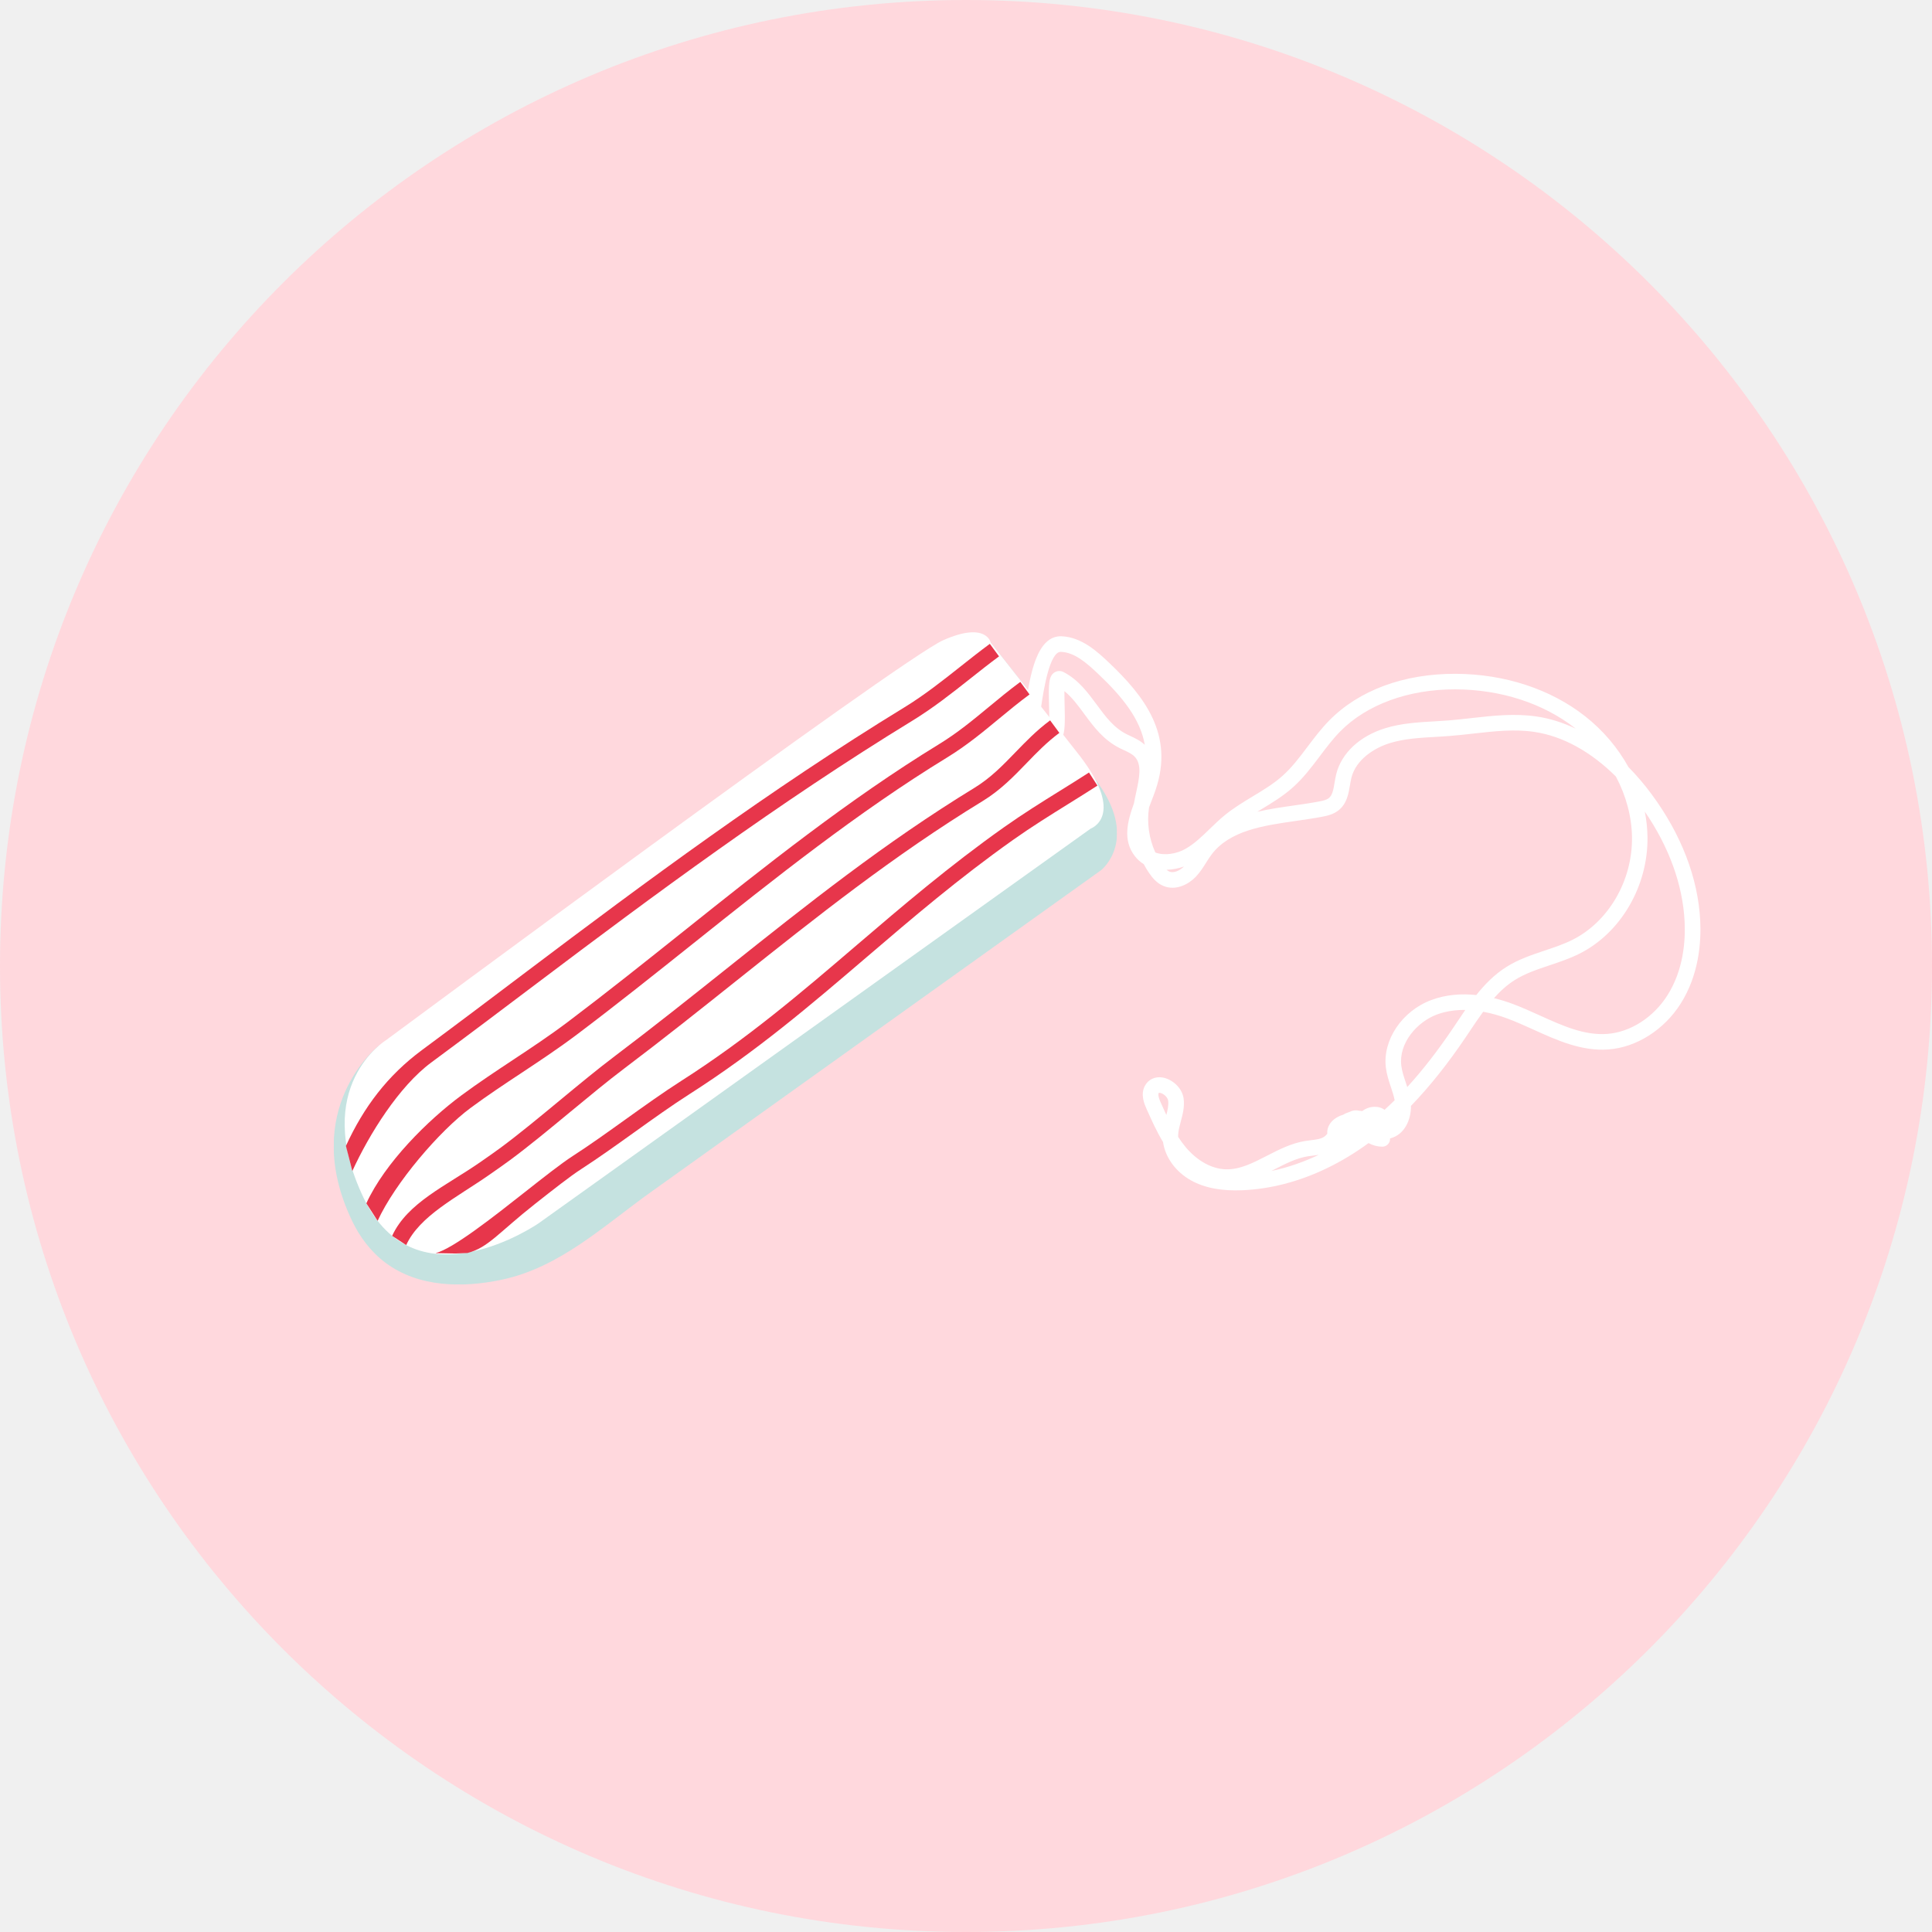
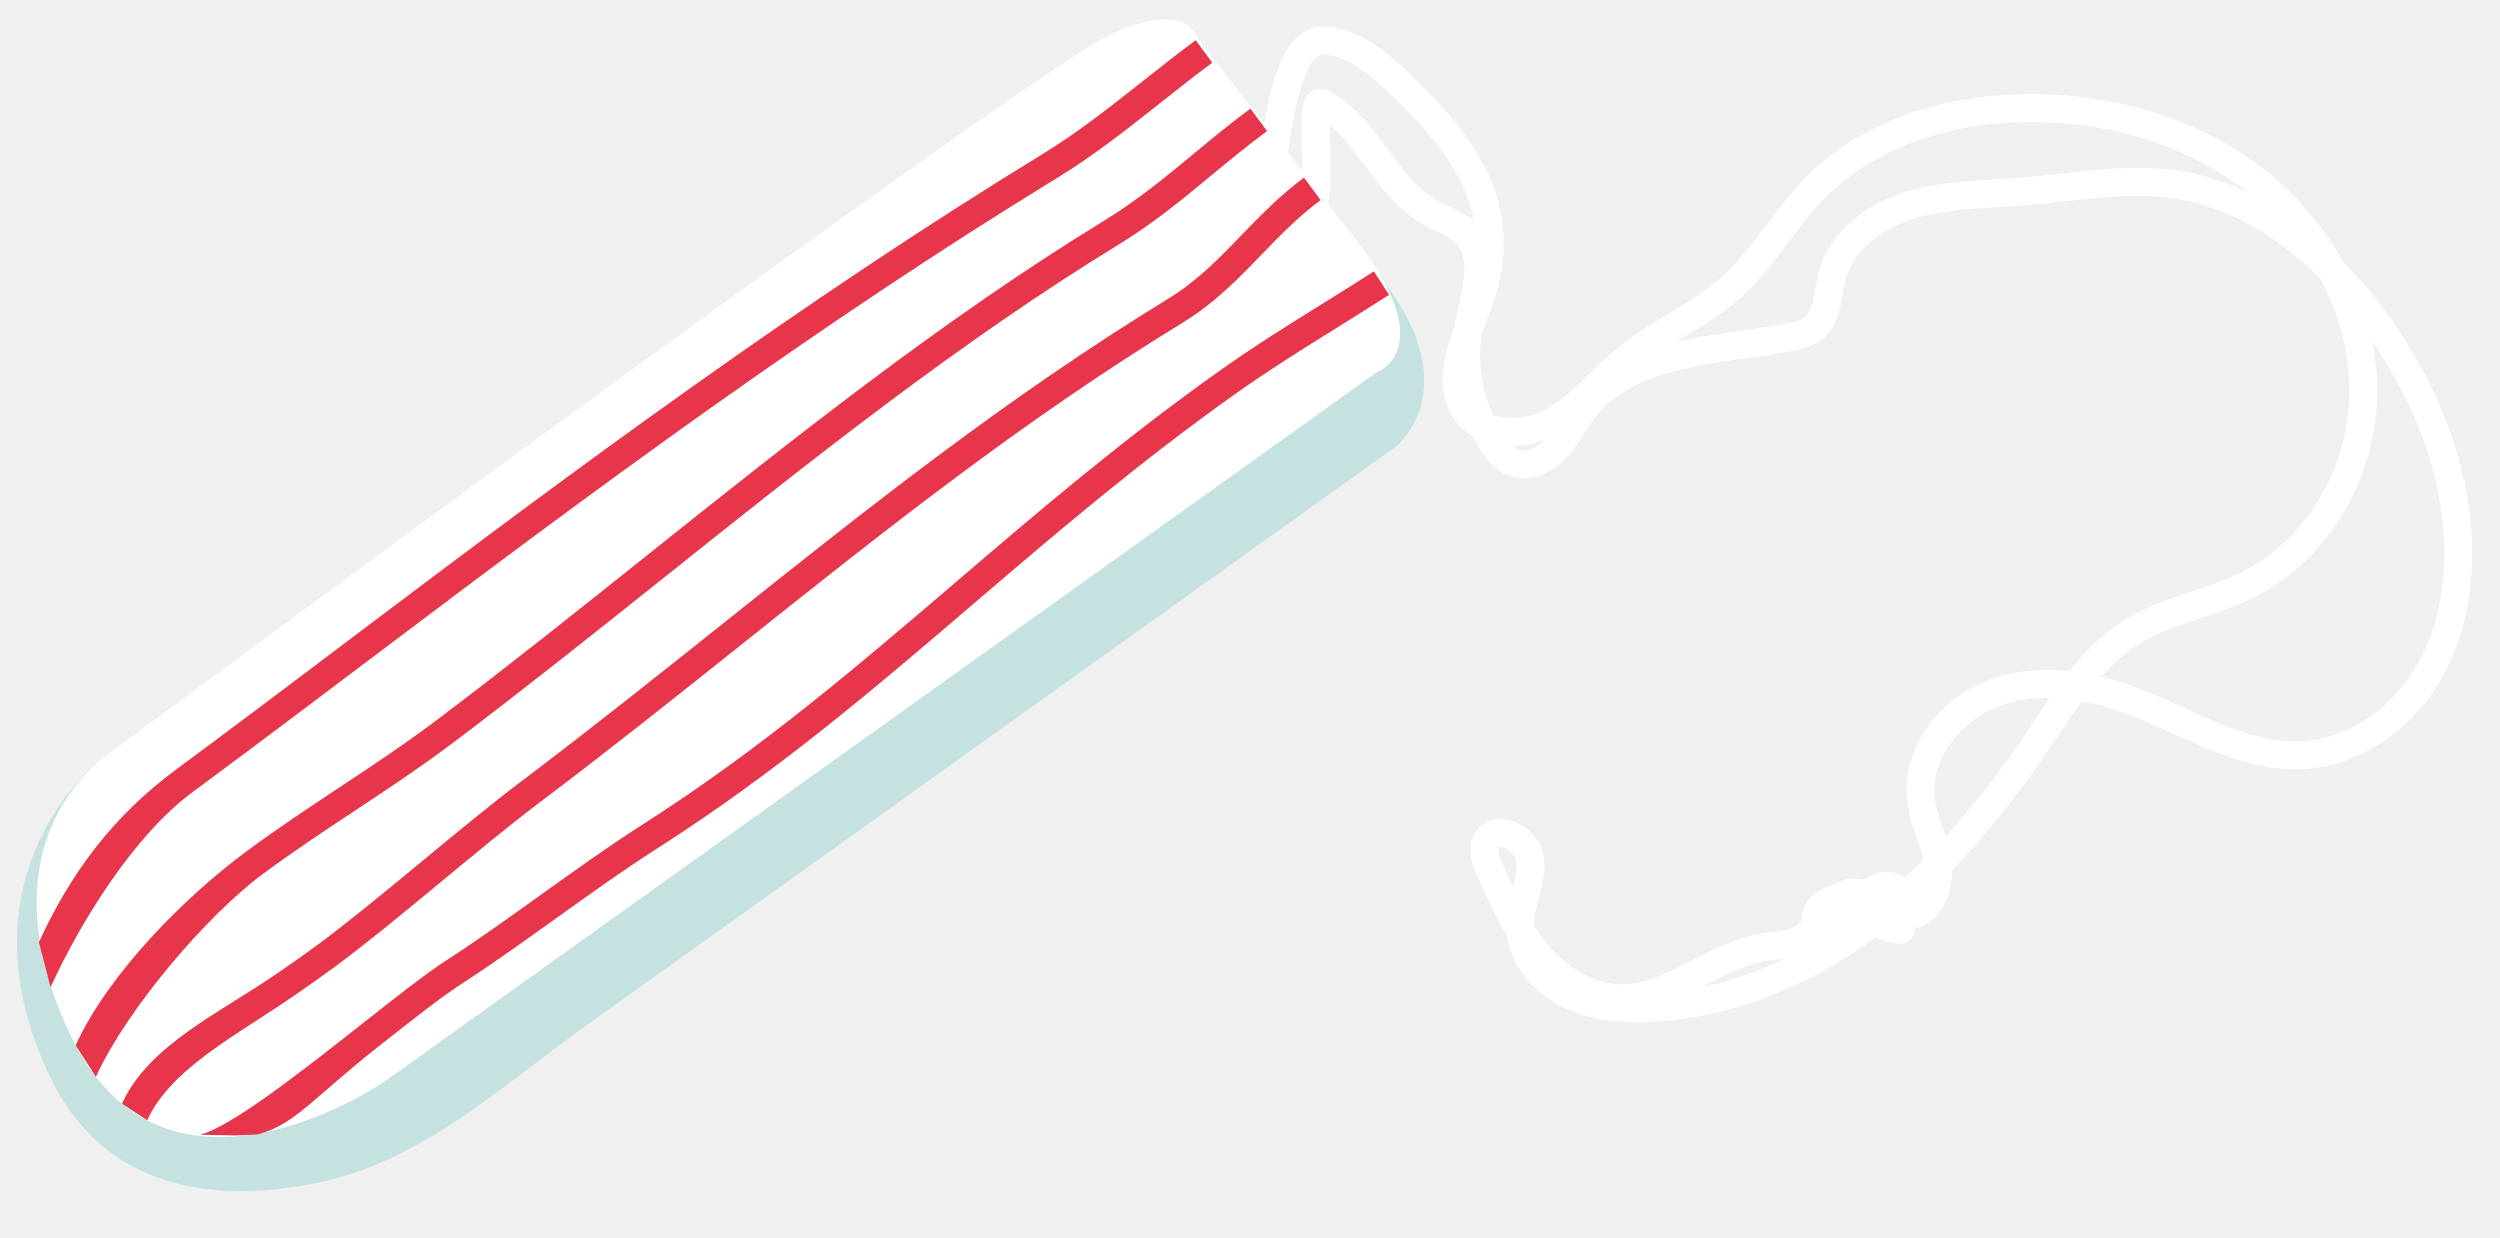
- <svg xmlns="http://www.w3.org/2000/svg" height="143" viewBox="0 0 143 143" width="143">
-   <mask id="a" fill="#fff">
-     <path d="m0 .034h57.98v47.504h-57.98z" fill="#fff" fill-rule="evenodd" />
-   </mask>
-   <g fill="none" fill-rule="evenodd">
-     <circle cx="71.5" cy="71.5" fill="#ffd8dd" r="71.5" />
-     <g transform="translate(24.7 46.8)">
-       <path d="m56.345 10.113c3.381 4.437.469 6.747.469 6.747-2.8 2.002-5.599 4.004-8.401 6.006-5.694 4.072-11.388 8.143-17.083 12.215-2.619 1.872-5.239 3.745-7.859 5.619-3.51 2.509-6.731 5.578-11.056 6.488-2.877.605-6.14.569-8.588-1.265-1.084-.812-1.91-1.916-2.487-3.136-3.892-8.216 1.925-12.864 1.925-12.864s39.434-25.593 42.637-27.009c3.204-1.417 2.729-2.881 2.729-2.881s1.148 1.456 2.488 3.158z" fill="#c5e2e0" mask="url(#a)" transform="translate(0 .737277)" />
-       <path d="m68.363 13.284c.879-.204 1.794-.334 2.699-.464.655-.095 1.275-.183 1.88-.298.269-.051.545-.113.715-.25.269-.216.343-.651.426-1.157.036-.209.073-.426.126-.64.389-1.538 1.745-2.8 3.628-3.377 1.196-.367 2.438-.437 3.636-.506.347-.021.693-.04 1.037-.068.559-.044 1.134-.109 1.69-.172 1.582-.178 3.22-.363 4.852-.117.97.144 1.933.449 2.874.897-.008-.006-.016-.012-.022-.018-2.358-1.854-5.513-2.88-8.883-2.891-3.461-.012-6.566 1.125-8.523 3.115-.542.551-1.008 1.167-1.5 1.82-.608.809-1.24 1.645-2.031 2.345-.725.643-1.548 1.14-2.344 1.621-.088.053-.175.105-.261.159m-6.716 4.296c.066.057.135.103.208.133.344.139.792-.091 1.08-.376-.412.146-.852.231-1.288.243m-.572 16.509c-.003 0-.005.001-.006.001-.098.179.081.576.148.725.134.304.272.611.413.915.098-.374.175-.729.135-1.057-.025-.183-.194-.394-.412-.512-.144-.078-.247-.081-.278-.073m24.803-7.008c.495.12.956.267 1.364.419.688.254 1.368.562 2.027.861 1.694.767 3.293 1.492 4.989 1.368 1.72-.126 3.432-1.225 4.467-2.868 1.178-1.867 1.338-4 1.264-5.46-.135-2.714-1.152-5.512-2.945-8.128.122.621.19 1.251.199 1.881.049 3.631-1.976 7.102-5.037 8.637-.718.359-1.476.614-2.207.858-.928.311-1.806.605-2.579 1.091-.575.36-1.08.823-1.54 1.342m-3.71 1.05c-.178.045-.352.1-.526.165-1.452.545-2.83 2.109-2.623 3.783.048.398.181.794.319 1.214.042.121.082.244.121.368 1.141-1.249 2.261-2.692 3.379-4.347l.309-.46c.199-.3.402-.602.608-.902-.524-.006-1.061.044-1.586.179m-12.77 11.743c1.278-.265 2.456-.696 3.509-1.196-.153.026-.304.044-.45.062-.123.014-.247.029-.368.048-.849.138-1.645.549-2.491.983-.066.034-.133.068-.2.103m.935.963c-1.009.26-2.022.413-3.032.46-1.572.071-2.825-.164-3.834-.72-1.148-.634-1.92-1.708-2.085-2.847-.478-.788-.852-1.626-1.218-2.445-.152-.342-.471-1.056-.13-1.706.254-.485.766-.723 1.334-.621.675.122 1.435.742 1.54 1.572.075.603-.07 1.149-.212 1.677-.091.341-.177.662-.194.969-.003.057-.003.116-.001.173.175.27.364.53.569.775.848 1.005 1.927 1.599 2.959 1.626 1.037.029 2.011-.472 3.042-1.002.889-.456 1.808-.929 2.834-1.095.135-.022.276-.04.413-.056.391-.047.759-.092 1.002-.265.081-.057.152-.13.22-.216-.025-.319.085-.634.319-.894.217-.24.526-.419.867-.517.147-.09.305-.159.471-.207.039-.021.081-.039.125-.055.187-.069.389-.077.582-.029.074.004.151.012.228.022.252-.196.573-.304.879-.313.302-.009.566.073.767.224.251-.229.499-.467.748-.712-.062-.32-.169-.641-.281-.979-.151-.454-.307-.924-.37-1.435-.251-2.038 1.193-4.189 3.362-5.001 1.113-.417 2.263-.482 3.329-.368.636-.799 1.355-1.53 2.241-2.088.89-.559 1.873-.888 2.825-1.206.727-.243 1.413-.472 2.057-.796 2.677-1.343 4.446-4.393 4.403-7.592-.021-1.543-.441-3.085-1.192-4.494-1.847-1.836-3.925-2.986-6.016-3.299-1.482-.224-2.974-.055-4.554.123-.564.064-1.149.129-1.728.174-.352.029-.706.048-1.061.069-1.183.069-2.302.133-3.364.458-1.154.354-2.509 1.212-2.85 2.558-.043.169-.073.354-.107.549-.108.643-.23 1.373-.84 1.864-.377.303-.829.407-1.222.482-.63.12-1.294.214-1.932.307-2.412.346-4.906.703-6.25 2.487-.142.186-.269.387-.403.601-.222.354-.452.716-.763 1.044-.524.551-1.464 1.062-2.385.689-.508-.205-.839-.62-1.071-.959-.146-.213-.28-.434-.4-.662-.247-.152-.472-.351-.663-.598-.91-1.178-.542-2.587-.062-3.899l.008-.042c.043-.243.098-.495.153-.749.234-1.08.456-2.102-.123-2.682-.195-.195-.486-.332-.794-.474-.083-.039-.166-.078-.25-.118-1.236-.605-1.968-1.6-2.677-2.562-.463-.628-.905-1.23-1.464-1.68-.003.311.008.681.014.971.035 1.28.039 2.089-.203 2.529-.152.28-.503.381-.781.228-.277-.153-.38-.5-.229-.779.108-.246.079-1.309.062-1.946-.04-1.496-.039-2.114.408-2.392.202-.127.454-.134.673-.019 1.097.573 1.782 1.505 2.447 2.405.653.89 1.271 1.73 2.256 2.211.075.038.152.073.23.109.348.163.742.346 1.071.655-.32-1.884-1.625-3.523-3.444-5.245-.885-.84-1.763-1.596-2.759-1.635-.846-.038-1.288 2.887-1.435 3.848-.056.364-.099.65-.146.859-.071.311-.378.506-.69.435-.309-.07-.504-.378-.435-.689.04-.169.083-.452.133-.78.281-1.833.754-4.901 2.621-4.826 1.509.061 2.709 1.199 3.505 1.951 2.618 2.483 4.849 5.343 3.448 9.425-.092.272-.2.552-.309.836-.057.152-.116.303-.172.451-.174 1.132-.006 2.302.465 3.34.666.254 1.568.109 2.231-.268.656-.373 1.212-.911 1.799-1.479.35-.338.71-.688 1.099-1.006.662-.541 1.387-.98 2.09-1.404.786-.476 1.529-.923 2.175-1.498.705-.624 1.274-1.378 1.876-2.178.493-.653 1.004-1.329 1.598-1.933 2.205-2.244 5.525-3.471 9.348-3.459 3.626.012 7.03 1.126 9.59 3.138 1.339 1.05 2.427 2.344 3.214 3.767.598.606 1.173 1.278 1.715 2.012 2.194 2.969 3.437 6.202 3.595 9.351.081 1.626-.101 4.011-1.439 6.132-1.226 1.947-3.277 3.251-5.357 3.403-1.989.146-3.799-.675-5.548-1.468-.64-.29-1.303-.59-1.951-.829-.513-.191-1.119-.374-1.769-.493-.337.458-.655.935-.971 1.407l-.312.465c-1.335 1.979-2.681 3.667-4.062 5.096.012 1.036-.48 2.133-1.534 2.405-.004.001-.009.001-.014.003.001.004.001.006.001.009.008.157-.051.311-.159.425-.109.114-.261.178-.419.178-.348-.001-.705-.096-1.014-.267-1.99 1.456-4.111 2.478-6.257 3.029" fill="#fff" />
-       <path d="m55.25 9.18c3.381 4.437.779 5.35.779 5.35l-40.859 29.211s-9.086 6.296-12.977-1.921c-3.893-8.216 1.673-11.626 1.673-11.626s38.047-28.193 41.25-29.609c3.204-1.417 3.517.187 3.517.187s1.148 1.456 2.488 3.156z" fill="#fff" />
-       <g fill="#e7364b">
-         <path d="m1.381 39.876-.477-1.858c1.318-2.88 3.084-5.213 5.629-7.097 2.653-1.963 5.274-3.94 7.806-5.853 8.663-6.536 17.953-13.43 27.914-19.521 1.461-.894 2.818-1.967 4.13-3.006.705-.558 1.434-1.135 2.18-1.685l.682.926c-.729.539-1.451 1.11-2.148 1.663-1.339 1.06-2.724 2.154-4.245 3.085-9.915 6.065-19.18 12.938-27.82 19.458-2.535 1.914-5.158 3.892-7.817 5.858-2.379 1.762-4.579 5.285-5.836 8.029" />
-         <path d="m3.251 43.565-.835-1.299c1.379-3.011 4.568-6.165 7.03-7.986 1.265-.936 2.56-1.793 3.812-2.622 1.345-.89 2.736-1.811 4.075-2.822 2.876-2.17 5.763-4.473 8.553-6.7 6.027-4.809 12.258-9.78 18.902-13.844 1.369-.837 2.5-1.772 3.696-2.761.738-.611 1.502-1.243 2.335-1.858l.684.927c-.807.595-1.559 1.217-2.285 1.817-1.174.972-2.389 1.977-3.829 2.857-6.582 4.026-12.786 8.975-18.784 13.762-2.798 2.232-5.69 4.54-8.579 6.718-1.368 1.032-2.773 1.963-4.133 2.864-1.24.82-2.522 1.668-3.762 2.587-2.302 1.702-5.594 5.548-6.881 8.359" />
-         <path d="m5.364 45.356-1.039-.682c1.125-2.456 4.031-3.723 6.508-5.447.558-.387 1.083-.753 1.537-1.088 1.359-1.006 2.912-2.291 4.415-3.535 1.365-1.128 2.777-2.296 4.024-3.236 2.856-2.155 5.621-4.36 8.297-6.492 5.993-4.776 11.656-9.287 18.32-13.364 1.196-.731 2.088-1.652 3.03-2.627.775-.801 1.576-1.63 2.571-2.366l.684.927c-.919.679-1.685 1.472-2.427 2.24-.952.984-1.936 2.002-3.256 2.809-6.605 4.04-12.239 8.529-18.204 13.282-2.681 2.137-5.452 4.346-8.321 6.51-1.225.924-2.626 2.084-3.982 3.204-1.514 1.253-3.082 2.549-4.465 3.572-.465.344-1.0.715-1.563 1.108-2.362 1.645-5.132 3.015-6.127 5.184" />
-         <path d="m9.9 45.942-.883.038-1.477-.027h.001c1.3-.334 4.263-2.669 6.644-4.546 1.36-1.071 2.646-2.085 3.507-2.642 1.245-.803 2.591-1.767 3.891-2.699 1.374-.984 2.796-2.003 4.125-2.852 4.897-3.125 8.839-6.496 13.01-10.065 3.364-2.877 6.843-5.853 10.906-8.727 1.39-.984 2.778-1.849 4.122-2.684.705-.438 1.435-.892 2.157-1.359l.625.969c-.729.471-1.464.927-2.174 1.369-1.329.827-2.704 1.681-4.066 2.646-4.018 2.844-7.478 5.802-10.821 8.663-4.203 3.596-8.174 6.991-13.139 10.161-1.304.832-2.712 1.841-4.074 2.817-1.312.939-2.668 1.911-3.936 2.73-.818.526-2.081 1.524-3.42 2.578-2.721 2.145-3.463 3.237-4.998 3.631" />
+ <svg xmlns="http://www.w3.org/2000/svg" xmlns:xlink="http://www.w3.org/1999/xlink" width="103px" height="51px" viewBox="0 0 103 51" version="1.1">
+   <defs>
+     <polygon id="path-1" points="0 0.034 57.98 0.034 57.98 47.538 0 47.538" />
+   </defs>
+   <g id="Page-1" stroke="none" stroke-width="1" fill="none" fill-rule="evenodd">
+     <g id="QUELS-PRODUITS-DEPOSER" transform="translate(-462, -778)">
+       <g id="Group-8" transform="translate(462.7, 778.8)">
+         <g id="Group-9" transform="translate(0, 0.737277)">
+           <mask id="mask-2" fill="white">
+             <use xlink:href="#path-1" />
+           </mask>
+           <g id="Clip-8" />
+           <path d="M56.345,10.113 C59.727,14.55 56.815,16.86 56.815,16.86 C54.014,18.862 51.216,20.864 48.414,22.866 C42.72,26.938 37.026,31.009 31.331,35.081 C28.711,36.953 26.092,38.826 23.472,40.699 C19.962,43.208 16.741,46.278 12.416,47.188 C9.539,47.792 6.276,47.757 3.828,45.923 C2.744,45.11 1.918,44.007 1.341,42.787 C-2.551,34.571 3.266,29.924 3.266,29.924 C3.266,29.924 42.701,4.331 45.904,2.915 C49.108,1.498 48.632,0.034 48.632,0.034 C48.632,0.034 49.78,1.49 51.121,3.192 L56.345,10.113 Z" id="Fill-7" fill="#C5E2E0" mask="url(#mask-2)" />
+         </g>
+         <path d="M68.363,13.284 C69.242,13.08 70.157,12.95 71.062,12.82 C71.717,12.725 72.337,12.637 72.941,12.522 C73.21,12.472 73.486,12.409 73.656,12.273 C73.925,12.057 74,11.621 74.083,11.116 C74.119,10.906 74.156,10.689 74.209,10.476 C74.598,8.938 75.953,7.676 77.837,7.099 C79.033,6.732 80.275,6.662 81.473,6.593 C81.82,6.572 82.166,6.553 82.511,6.525 C83.07,6.481 83.644,6.416 84.201,6.354 C85.783,6.176 87.421,5.991 89.052,6.237 C90.022,6.381 90.985,6.685 91.927,7.134 C91.919,7.127 91.911,7.122 91.904,7.116 C89.546,5.262 86.391,4.236 83.022,4.224 C79.561,4.213 76.455,5.349 74.499,7.339 C73.957,7.89 73.491,8.507 72.999,9.159 C72.39,9.968 71.758,10.804 70.968,11.504 C70.243,12.148 69.42,12.644 68.624,13.125 C68.536,13.179 68.449,13.231 68.363,13.284 M61.647,17.581 C61.713,17.638 61.782,17.683 61.855,17.713 C62.199,17.852 62.647,17.622 62.935,17.337 C62.523,17.483 62.084,17.569 61.647,17.581 M61.075,34.089 C61.072,34.089 61.07,34.091 61.068,34.091 C60.971,34.27 61.149,34.666 61.217,34.816 C61.351,35.12 61.488,35.427 61.63,35.731 C61.728,35.357 61.806,35.002 61.765,34.674 C61.741,34.491 61.572,34.28 61.353,34.162 C61.209,34.084 61.106,34.081 61.075,34.089 M85.878,27.081 C86.373,27.201 86.833,27.347 87.241,27.5 C87.929,27.753 88.609,28.061 89.268,28.36 C90.962,29.127 92.561,29.853 94.257,29.728 C95.977,29.602 97.689,28.503 98.724,26.86 C99.902,24.993 100.062,22.86 99.988,21.4 C99.853,18.686 98.836,15.888 97.043,13.272 C97.166,13.894 97.233,14.523 97.242,15.153 C97.292,18.784 95.266,22.255 92.205,23.791 C91.487,24.149 90.729,24.404 89.997,24.649 C89.069,24.959 88.192,25.253 87.418,25.739 C86.844,26.099 86.338,26.562 85.878,27.081 M82.167,28.131 C81.989,28.177 81.815,28.231 81.641,28.296 C80.189,28.841 78.811,30.405 79.018,32.079 C79.066,32.477 79.198,32.874 79.336,33.294 C79.378,33.415 79.418,33.538 79.457,33.662 C80.598,32.412 81.718,30.969 82.836,29.314 L83.145,28.854 C83.344,28.554 83.547,28.252 83.753,27.952 C83.23,27.945 82.693,27.996 82.167,28.131 M69.398,39.874 C70.675,39.609 71.853,39.179 72.906,38.678 C72.753,38.704 72.602,38.722 72.456,38.741 C72.333,38.755 72.209,38.769 72.089,38.789 C71.24,38.927 70.444,39.337 69.598,39.772 C69.531,39.805 69.465,39.839 69.398,39.874 M70.332,40.838 C69.323,41.098 68.311,41.251 67.301,41.298 C65.729,41.369 64.476,41.134 63.467,40.578 C62.319,39.943 61.547,38.869 61.382,37.731 C60.903,36.943 60.53,36.104 60.164,35.285 C60.012,34.943 59.693,34.23 60.034,33.58 C60.287,33.095 60.799,32.857 61.367,32.958 C62.042,33.08 62.803,33.701 62.908,34.53 C62.983,35.133 62.838,35.679 62.696,36.207 C62.605,36.548 62.519,36.869 62.502,37.175 C62.5,37.233 62.5,37.291 62.501,37.348 C62.677,37.619 62.865,37.879 63.07,38.123 C63.918,39.128 64.997,39.722 66.029,39.749 C67.067,39.778 68.04,39.278 69.071,38.747 C69.96,38.291 70.88,37.818 71.905,37.653 C72.04,37.63 72.181,37.612 72.319,37.597 C72.71,37.55 73.078,37.504 73.321,37.331 C73.402,37.274 73.473,37.201 73.541,37.116 C73.516,36.797 73.625,36.481 73.859,36.221 C74.076,35.981 74.386,35.803 74.726,35.704 C74.873,35.614 75.032,35.545 75.197,35.497 C75.236,35.476 75.277,35.458 75.322,35.443 C75.509,35.374 75.71,35.366 75.904,35.414 C75.978,35.418 76.055,35.426 76.132,35.436 C76.384,35.24 76.705,35.132 77.01,35.123 C77.312,35.114 77.576,35.196 77.777,35.346 C78.028,35.118 78.277,34.88 78.525,34.634 C78.462,34.314 78.356,33.993 78.244,33.655 C78.093,33.201 77.937,32.731 77.874,32.22 C77.623,30.181 79.067,28.031 81.235,27.219 C82.348,26.801 83.499,26.736 84.565,26.851 C85.2,26.051 85.919,25.321 86.806,24.763 C87.696,24.204 88.679,23.875 89.631,23.557 C90.357,23.314 91.044,23.085 91.687,22.761 C94.364,21.418 96.133,18.368 96.09,15.169 C96.07,13.626 95.65,12.084 94.898,10.675 C93.051,8.839 90.974,7.689 88.882,7.376 C87.4,7.152 85.908,7.321 84.328,7.499 C83.764,7.563 83.179,7.628 82.6,7.673 C82.248,7.702 81.894,7.721 81.54,7.742 C80.357,7.811 79.237,7.875 78.175,8.2 C77.021,8.553 75.666,9.411 75.326,10.758 C75.283,10.927 75.253,11.112 75.219,11.307 C75.111,11.95 74.989,12.68 74.379,13.171 C74.002,13.474 73.55,13.578 73.157,13.653 C72.527,13.773 71.864,13.868 71.225,13.96 C68.814,14.306 66.319,14.663 64.975,16.447 C64.833,16.633 64.706,16.834 64.572,17.048 C64.35,17.401 64.12,17.764 63.809,18.091 C63.285,18.643 62.345,19.154 61.423,18.78 C60.915,18.575 60.585,18.16 60.352,17.821 C60.207,17.608 60.073,17.387 59.952,17.159 C59.705,17.007 59.48,16.808 59.289,16.561 C58.379,15.384 58.747,13.974 59.226,12.663 L59.234,12.621 C59.277,12.378 59.332,12.126 59.388,11.872 C59.622,10.792 59.844,9.77 59.264,9.19 C59.069,8.995 58.778,8.859 58.47,8.716 C58.387,8.677 58.303,8.638 58.22,8.598 C56.984,7.993 56.252,6.997 55.543,6.035 C55.081,5.407 54.639,4.805 54.08,4.356 C54.077,4.666 54.087,5.037 54.094,5.327 C54.129,6.607 54.133,7.416 53.891,7.855 C53.739,8.135 53.388,8.236 53.11,8.083 C52.833,7.929 52.73,7.582 52.881,7.304 C52.989,7.058 52.96,5.995 52.943,5.358 C52.903,3.862 52.904,3.244 53.352,2.966 C53.553,2.839 53.805,2.832 54.025,2.946 C55.122,3.52 55.807,4.452 56.472,5.351 C57.124,6.242 57.743,7.082 58.727,7.563 C58.803,7.6 58.879,7.636 58.957,7.672 C59.306,7.834 59.7,8.018 60.028,8.327 C59.709,6.443 58.403,4.804 56.585,3.082 C55.699,2.242 54.822,1.485 53.826,1.446 C52.98,1.409 52.538,4.334 52.391,5.294 C52.335,5.658 52.292,5.944 52.245,6.154 C52.174,6.464 51.867,6.659 51.555,6.589 C51.246,6.519 51.051,6.211 51.12,5.9 C51.16,5.731 51.203,5.448 51.252,5.12 C51.533,3.287 52.006,0.219 53.873,0.294 C55.382,0.356 56.582,1.493 57.378,2.246 C59.996,4.729 62.227,7.589 60.825,11.671 C60.733,11.942 60.625,12.223 60.516,12.507 C60.459,12.659 60.4,12.81 60.344,12.958 C60.17,14.09 60.338,15.26 60.81,16.297 C61.475,16.551 62.378,16.407 63.041,16.03 C63.697,15.657 64.252,15.118 64.84,14.55 C65.189,14.212 65.55,13.863 65.938,13.544 C66.6,13.003 67.325,12.564 68.029,12.14 C68.815,11.664 69.557,11.217 70.204,10.642 C70.908,10.018 71.478,9.264 72.079,8.465 C72.572,7.812 73.083,7.136 73.677,6.532 C75.882,4.288 79.202,3.061 83.025,3.073 C86.651,3.084 90.056,4.198 92.616,6.211 C93.955,7.261 95.043,8.555 95.829,9.978 C96.427,10.584 97.002,11.256 97.544,11.991 C99.738,14.96 100.981,18.193 101.138,21.341 C101.219,22.968 101.037,25.352 99.699,27.474 C98.473,29.421 96.422,30.725 94.342,30.877 C92.353,31.023 90.543,30.202 88.794,29.409 C88.154,29.119 87.491,28.819 86.842,28.58 C86.329,28.389 85.723,28.205 85.073,28.087 C84.736,28.545 84.418,29.022 84.102,29.494 L83.79,29.959 C82.455,31.938 81.109,33.626 79.727,35.055 C79.739,36.091 79.248,37.188 78.193,37.46 C78.189,37.461 78.184,37.461 78.179,37.463 C78.18,37.467 78.18,37.469 78.18,37.472 C78.188,37.629 78.13,37.783 78.022,37.897 C77.913,38.011 77.76,38.075 77.603,38.075 C77.255,38.074 76.899,37.979 76.589,37.809 C74.599,39.265 72.479,40.286 70.332,40.838" id="Fill-10" fill="#FFFFFF" />
+         <path d="M55.25,9.18 C58.631,13.617 56.028,14.53 56.028,14.53 L15.169,43.741 C15.169,43.741 6.084,50.037 2.193,41.819 C-1.701,33.603 3.866,30.193 3.866,30.193 C3.866,30.193 41.913,2 45.116,0.585 C48.321,-0.832 48.633,0.772 48.633,0.772 C48.633,0.772 49.781,2.228 51.121,3.928 L55.25,9.18 Z" id="Fill-12" fill="#FFFFFF" />
+         <path d="M1.381,39.876 L0.904,38.018 C2.222,35.138 3.987,32.805 6.533,30.921 C9.186,28.958 11.807,26.981 14.339,25.069 C23.003,18.532 32.292,11.638 42.253,5.548 C43.714,4.653 45.071,3.581 46.383,2.542 C47.088,1.984 47.817,1.407 48.563,0.857 L49.246,1.783 C48.516,2.322 47.795,2.893 47.098,3.446 C45.759,4.505 44.375,5.6 42.854,6.531 C32.938,12.595 23.673,19.468 15.034,25.989 C12.499,27.903 9.875,29.881 7.217,31.847 C4.838,33.608 2.638,37.131 1.381,39.876" id="Fill-14" fill="#E7364B" />
+         <path d="M3.251,43.565 L2.416,42.266 C3.796,39.255 6.985,36.102 9.447,34.28 C10.712,33.344 12.007,32.488 13.258,31.658 C14.604,30.768 15.995,29.847 17.334,28.836 C20.21,26.666 23.097,24.363 25.887,22.136 C31.913,17.327 38.144,12.356 44.789,8.292 C46.158,7.455 47.289,6.52 48.485,5.531 C49.223,4.92 49.986,4.288 50.819,3.673 L51.503,4.6 C50.696,5.195 49.944,5.817 49.218,6.417 C48.044,7.39 46.828,8.395 45.389,9.275 C38.807,13.301 32.604,18.25 26.606,23.037 C23.808,25.269 20.915,27.576 18.027,29.755 C16.659,30.787 15.254,31.718 13.894,32.619 C12.654,33.439 11.372,34.287 10.132,35.206 C7.83,36.908 4.538,40.754 3.251,43.565" id="Fill-16" fill="#E7364B" />
+         <path d="M5.364,45.356 L4.325,44.673 C5.449,42.217 8.356,40.95 10.833,39.226 C11.39,38.839 11.916,38.473 12.369,38.138 C13.728,37.132 15.281,35.847 16.784,34.603 C18.149,33.475 19.561,32.308 20.808,31.368 C23.664,29.212 26.429,27.007 29.104,24.875 C35.097,20.099 40.76,15.588 47.424,11.511 C48.62,10.781 49.512,9.859 50.454,8.884 C51.229,8.083 52.03,7.254 53.025,6.518 L53.709,7.445 C52.79,8.124 52.024,8.917 51.282,9.685 C50.331,10.669 49.346,11.687 48.026,12.494 C41.42,16.535 35.786,21.024 29.822,25.776 C27.141,27.914 24.37,30.122 21.5,32.287 C20.276,33.211 18.874,34.371 17.519,35.491 C16.004,36.744 14.436,38.041 13.053,39.064 C12.588,39.408 12.053,39.779 11.49,40.171 C9.128,41.816 6.358,43.186 5.364,45.356" id="Fill-18" fill="#E7364B" />
+         <path d="M9.9,45.942 L9.017,45.979 L7.54,45.952 L7.541,45.952 C8.841,45.618 11.804,43.283 14.186,41.406 C15.546,40.335 16.831,39.321 17.693,38.764 C18.939,37.961 20.284,36.998 21.584,36.065 C22.958,35.081 24.38,34.062 25.709,33.213 C30.606,30.088 34.548,26.717 38.719,23.149 C42.084,20.272 45.563,17.296 49.625,14.422 C51.015,13.438 52.403,12.573 53.747,11.737 C54.452,11.299 55.183,10.845 55.904,10.379 L56.529,11.347 C55.8,11.818 55.066,12.274 54.356,12.716 C53.027,13.543 51.652,14.397 50.289,15.362 C46.271,18.206 42.812,21.164 39.468,24.025 C35.265,27.621 31.294,31.016 26.329,34.186 C25.025,35.018 23.617,36.026 22.255,37.003 C20.943,37.941 19.587,38.914 18.318,39.733 C17.501,40.259 16.237,41.256 14.898,42.311 C12.177,44.456 11.435,45.548 9.9,45.942" id="Fill-20" fill="#E7364B" />
      </g>
    </g>
  </g>
</svg>
